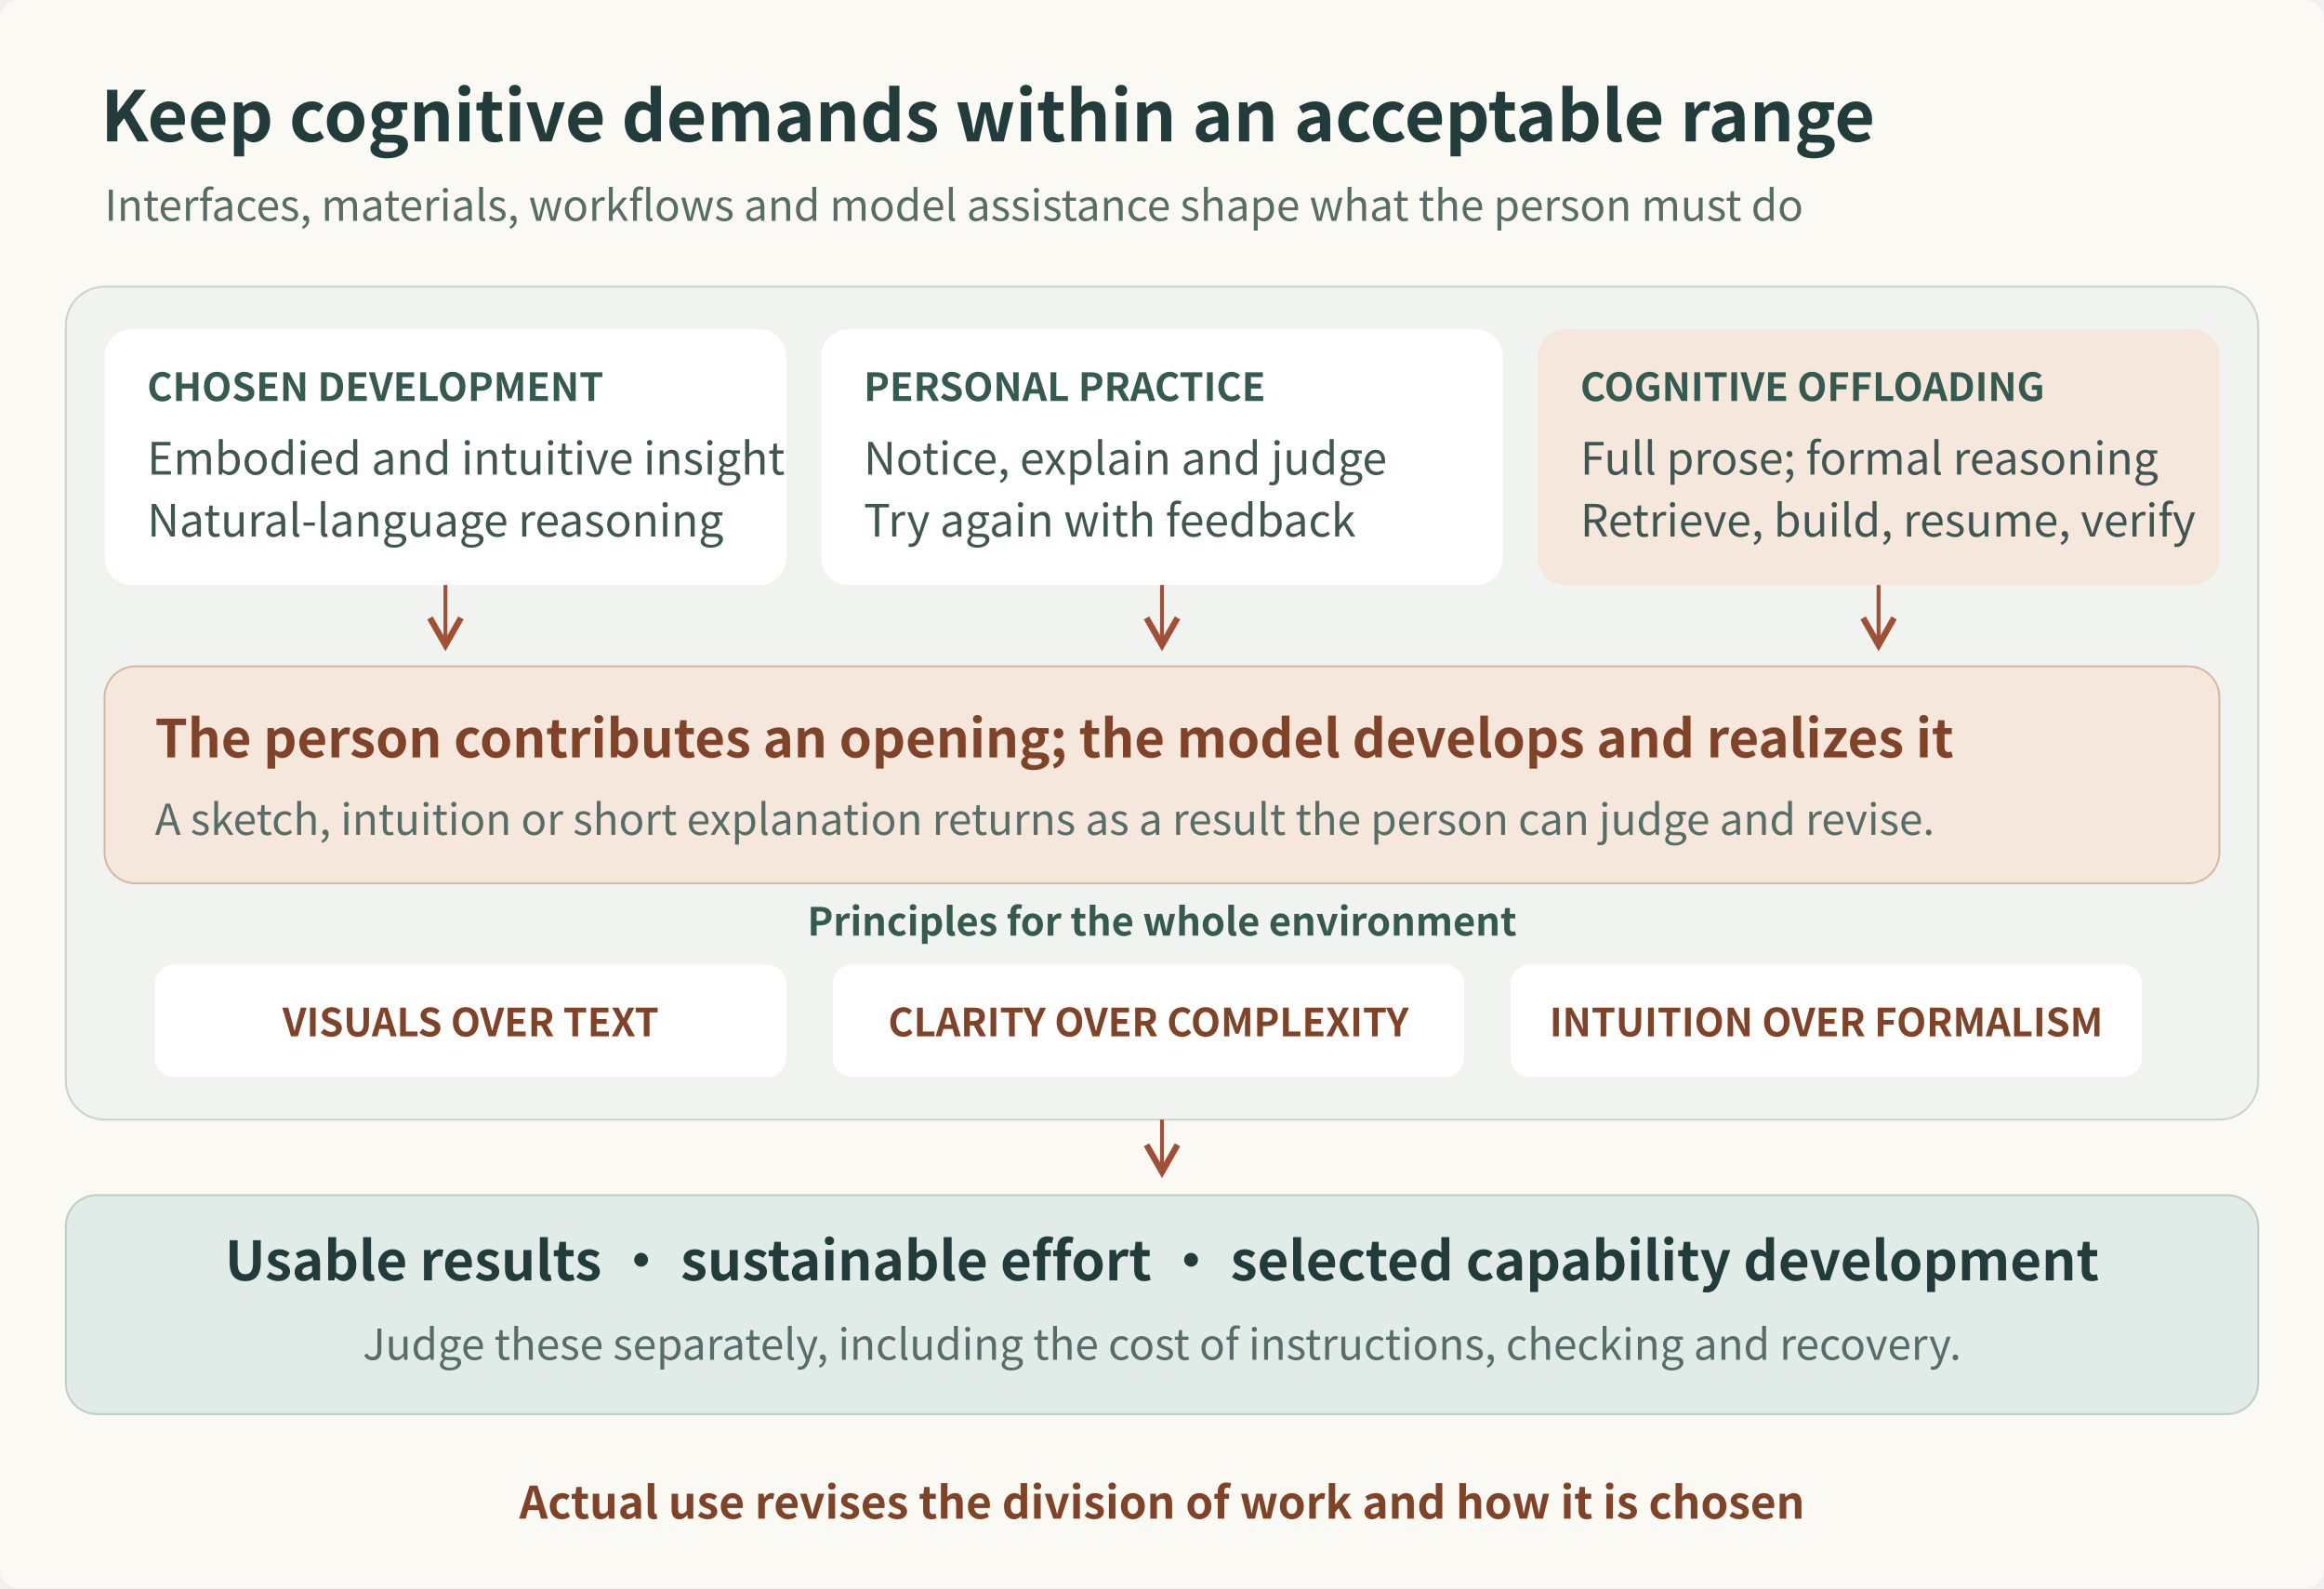
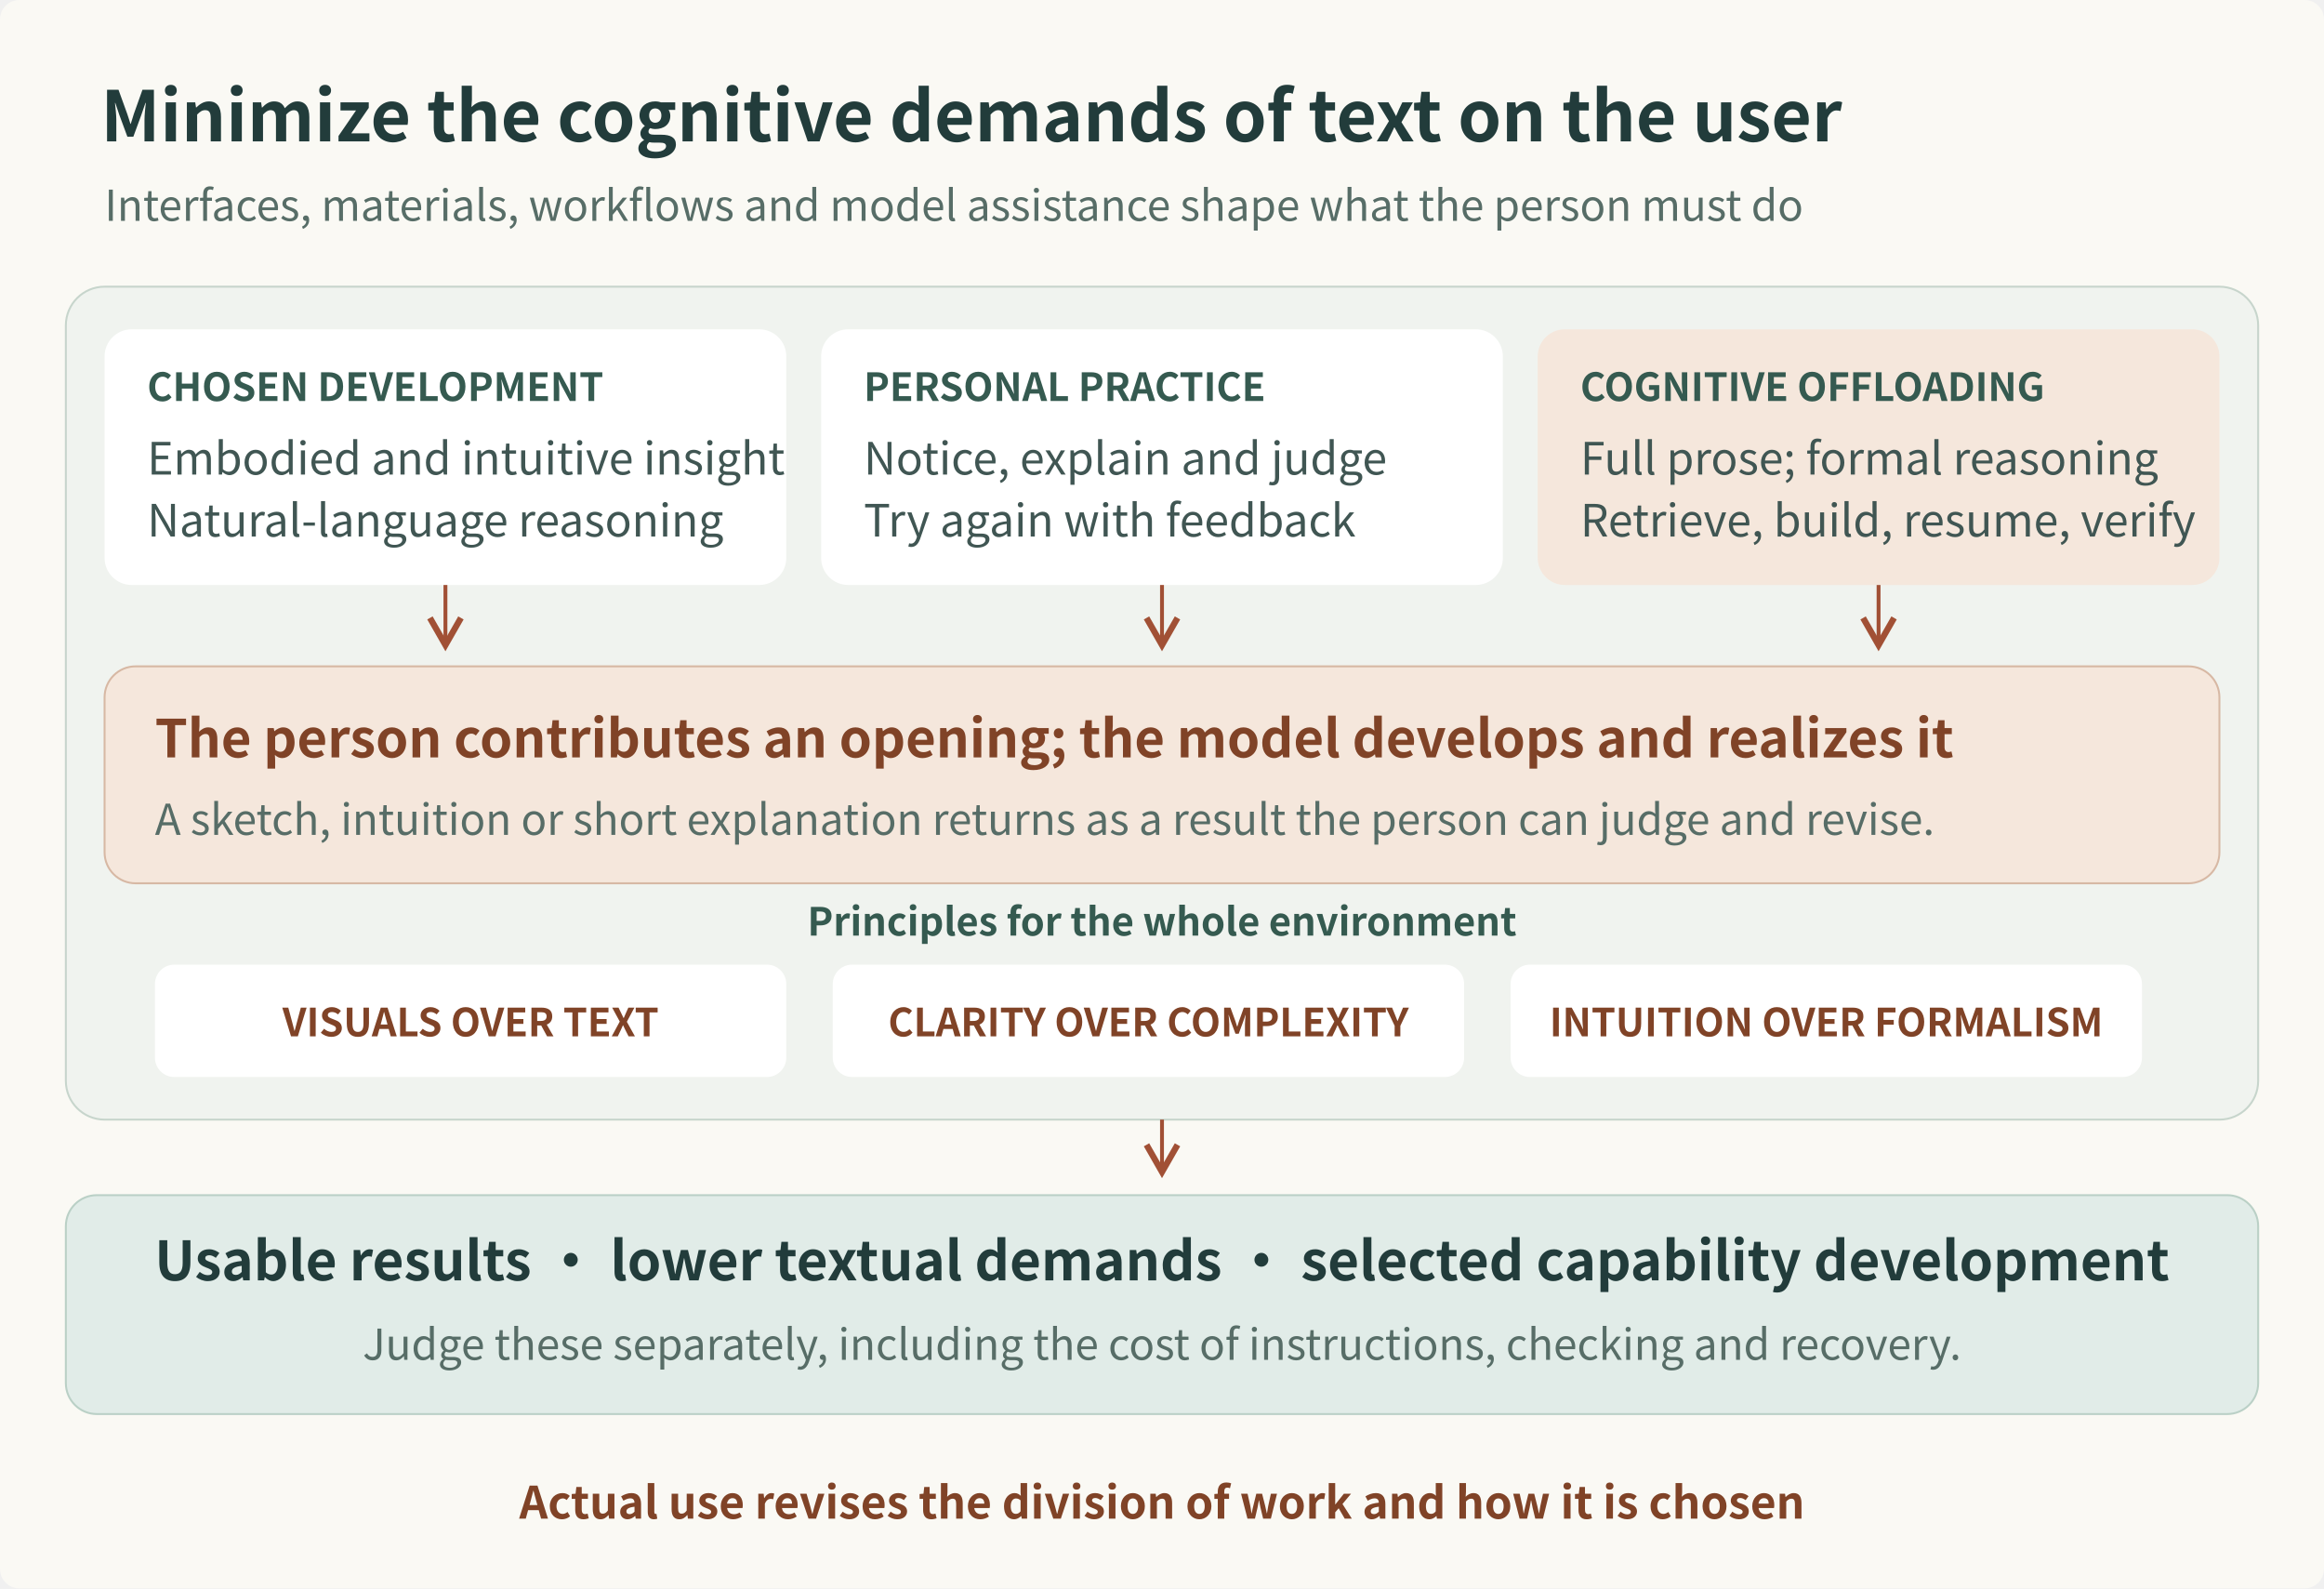
<svg xmlns="http://www.w3.org/2000/svg" role="img" aria-labelledby="title desc" viewBox="0 0 1200 820">
  <style>text{font-family:"PingFang SC","Noto Sans CJK SC","Microsoft YaHei",sans-serif}.title{font-size:36px;font-weight:600;fill:#223c3b}.sub{font-size:22px;fill:#576d67}.label{font-size:20px;font-weight:600;fill:#355a50}.body{font-size:23px;fill:#405653}.focus{font-size:27px;font-weight:600;fill:#804327}.rule{font-size:20px;font-weight:700;fill:#804327}.result{font-size:28px;font-weight:600;fill:#223c3b}.return{font-size:23px;font-weight:600;fill:#804327}</style>
  <defs>
    <marker id="arrow" markerWidth="10" markerHeight="10" refX="8" refY="5" orient="auto">
      <path d="M1 1L8 5L1 9" fill="none" stroke="#a15035" stroke-width="1.6" />
    </marker>
  </defs>
  <rect width="1200" height="820" rx="10" fill="#faf9f4" />
  <rect x="34" y="148" width="1132" height="430" rx="20" fill="#f0f3ef" stroke="#c7d5cc" />
-   <text x="52" y="73" class="title">Keep cognitive demands within an acceptable range</text>
+   <text x="52" y="73" class="title">Minimize the cognitive demands of text on the user</text>
  <text x="54" y="114" class="sub">Interfaces, materials, workflows and model assistance shape what the person must do</text>
  <rect x="54" y="170" width="352" height="132" rx="14" fill="#ffffff" />
  <text x="76" y="207" class="label">CHOSEN DEVELOPMENT</text>
  <text x="76" y="245" class="body">Embodied and intuitive insight</text>
  <text x="76" y="277" class="body">Natural-language reasoning</text>
  <rect x="424" y="170" width="352" height="132" rx="14" fill="#ffffff" />
  <text x="446" y="207" class="label">PERSONAL PRACTICE</text>
  <text x="446" y="245" class="body">Notice, explain and judge</text>
  <text x="446" y="277" class="body">Try again with feedback</text>
  <rect x="794" y="170" width="352" height="132" rx="14" fill="#f5e7dc" />
  <text x="816" y="207" class="label">COGNITIVE OFFLOADING</text>
  <text x="816" y="245" class="body">Full prose; formal reasoning</text>
  <text x="816" y="277" class="body">Retrieve, build, resume, verify</text>
  <path d="M230 302V333" stroke="#a15035" stroke-width="2" marker-end="url(#arrow)" />
  <path d="M600 302V333" stroke="#a15035" stroke-width="2" marker-end="url(#arrow)" />
  <path d="M970 302V333" stroke="#a15035" stroke-width="2" marker-end="url(#arrow)" />
  <rect x="54" y="344" width="1092" height="112" rx="16" fill="#f5e7dc" stroke="#d7b8a4" />
  <text x="80" y="391" class="focus">The person contributes an opening; the model develops and realizes it</text>
  <text x="80" y="431" class="sub">A sketch, intuition or short explanation returns as a result the person can judge and revise.</text>
  <text x="600" y="483" class="label" text-anchor="middle">Principles for the whole environment</text>
  <rect x="80" y="498" width="326" height="58" rx="10" fill="#ffffff" />
  <text x="243" y="535" class="rule" text-anchor="middle">VISUALS OVER TEXT</text>
  <rect x="430" y="498" width="326" height="58" rx="10" fill="#ffffff" />
  <text x="593" y="535" class="rule" text-anchor="middle">CLARITY OVER COMPLEXITY</text>
  <rect x="780" y="498" width="326" height="58" rx="10" fill="#ffffff" />
  <text x="943" y="535" class="rule" text-anchor="middle">INTUITION OVER FORMALISM</text>
  <path d="M600 578V605" stroke="#a15035" stroke-width="2" marker-end="url(#arrow)" />
  <rect x="34" y="617" width="1132" height="113" rx="16" fill="#e1ece8" stroke="#bad0c6" />
-   <text x="600" y="661" class="result" text-anchor="middle">Usable results · sustainable effort · selected capability development</text>
+   <text x="600" y="661" class="result" text-anchor="middle">Usable results · lower textual demands · selected capability development</text>
  <text x="600" y="702" class="sub" text-anchor="middle">Judge these separately, including the cost of instructions, checking and recovery.</text>
  <text x="600" y="784" class="return" text-anchor="middle">Actual use revises the division of work and how it is chosen</text>
</svg>
